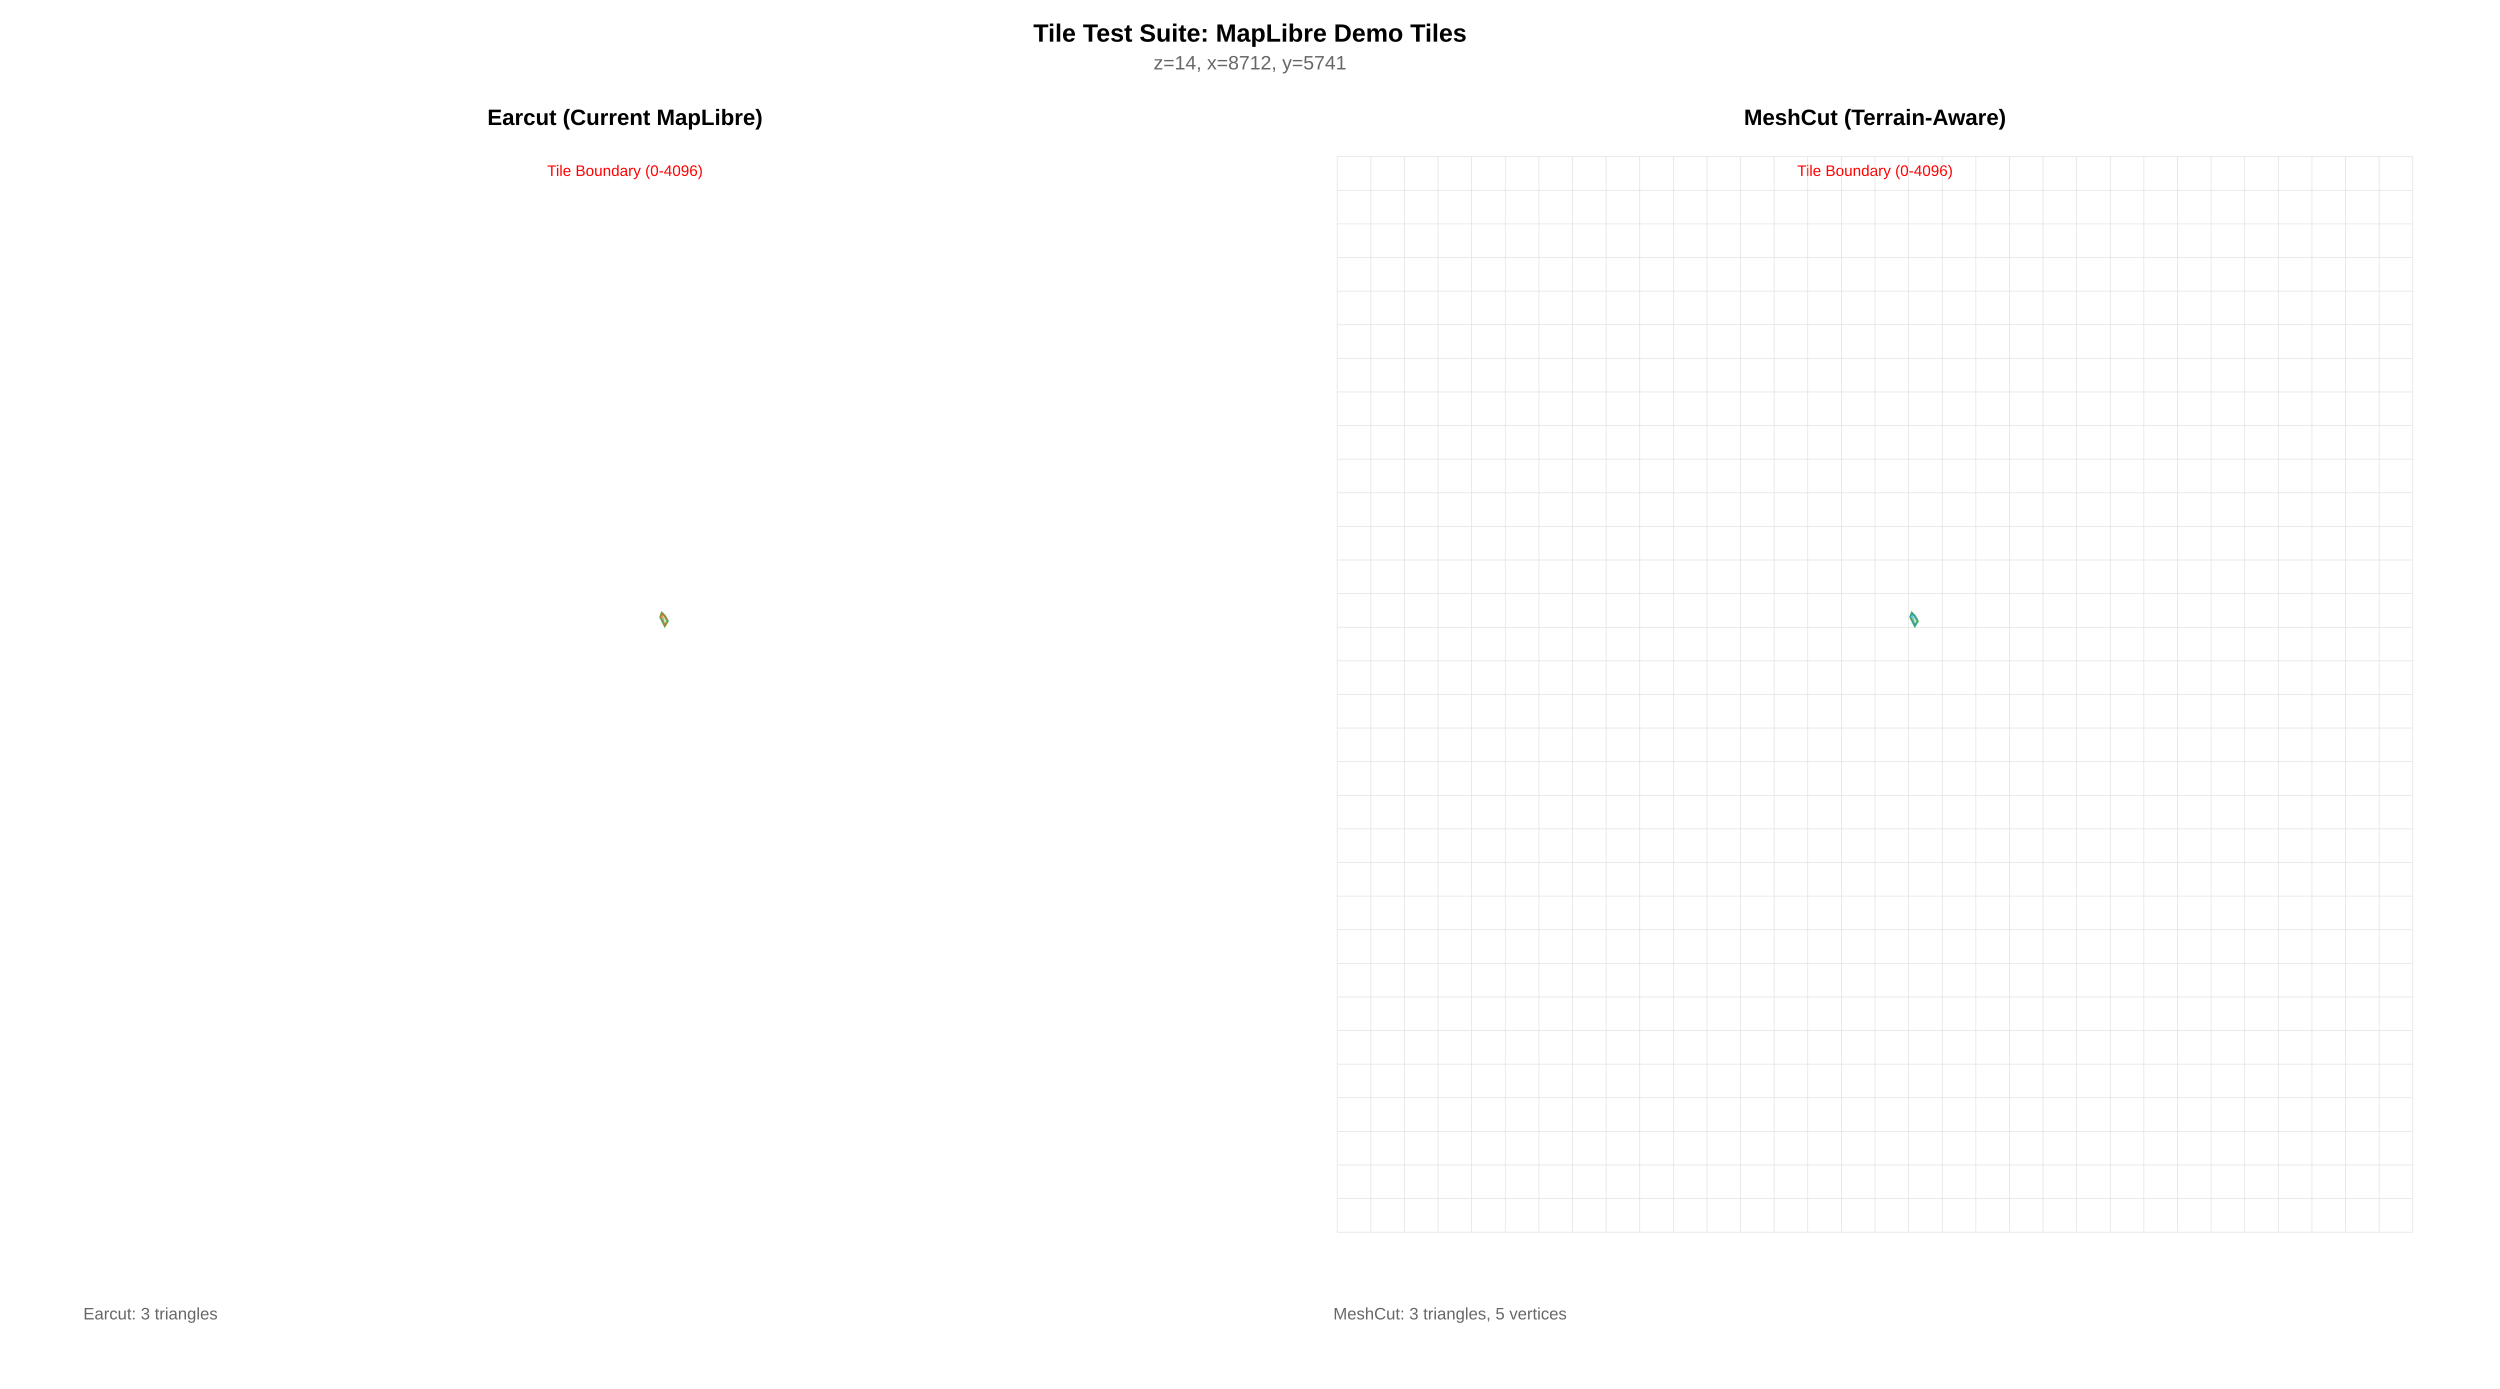
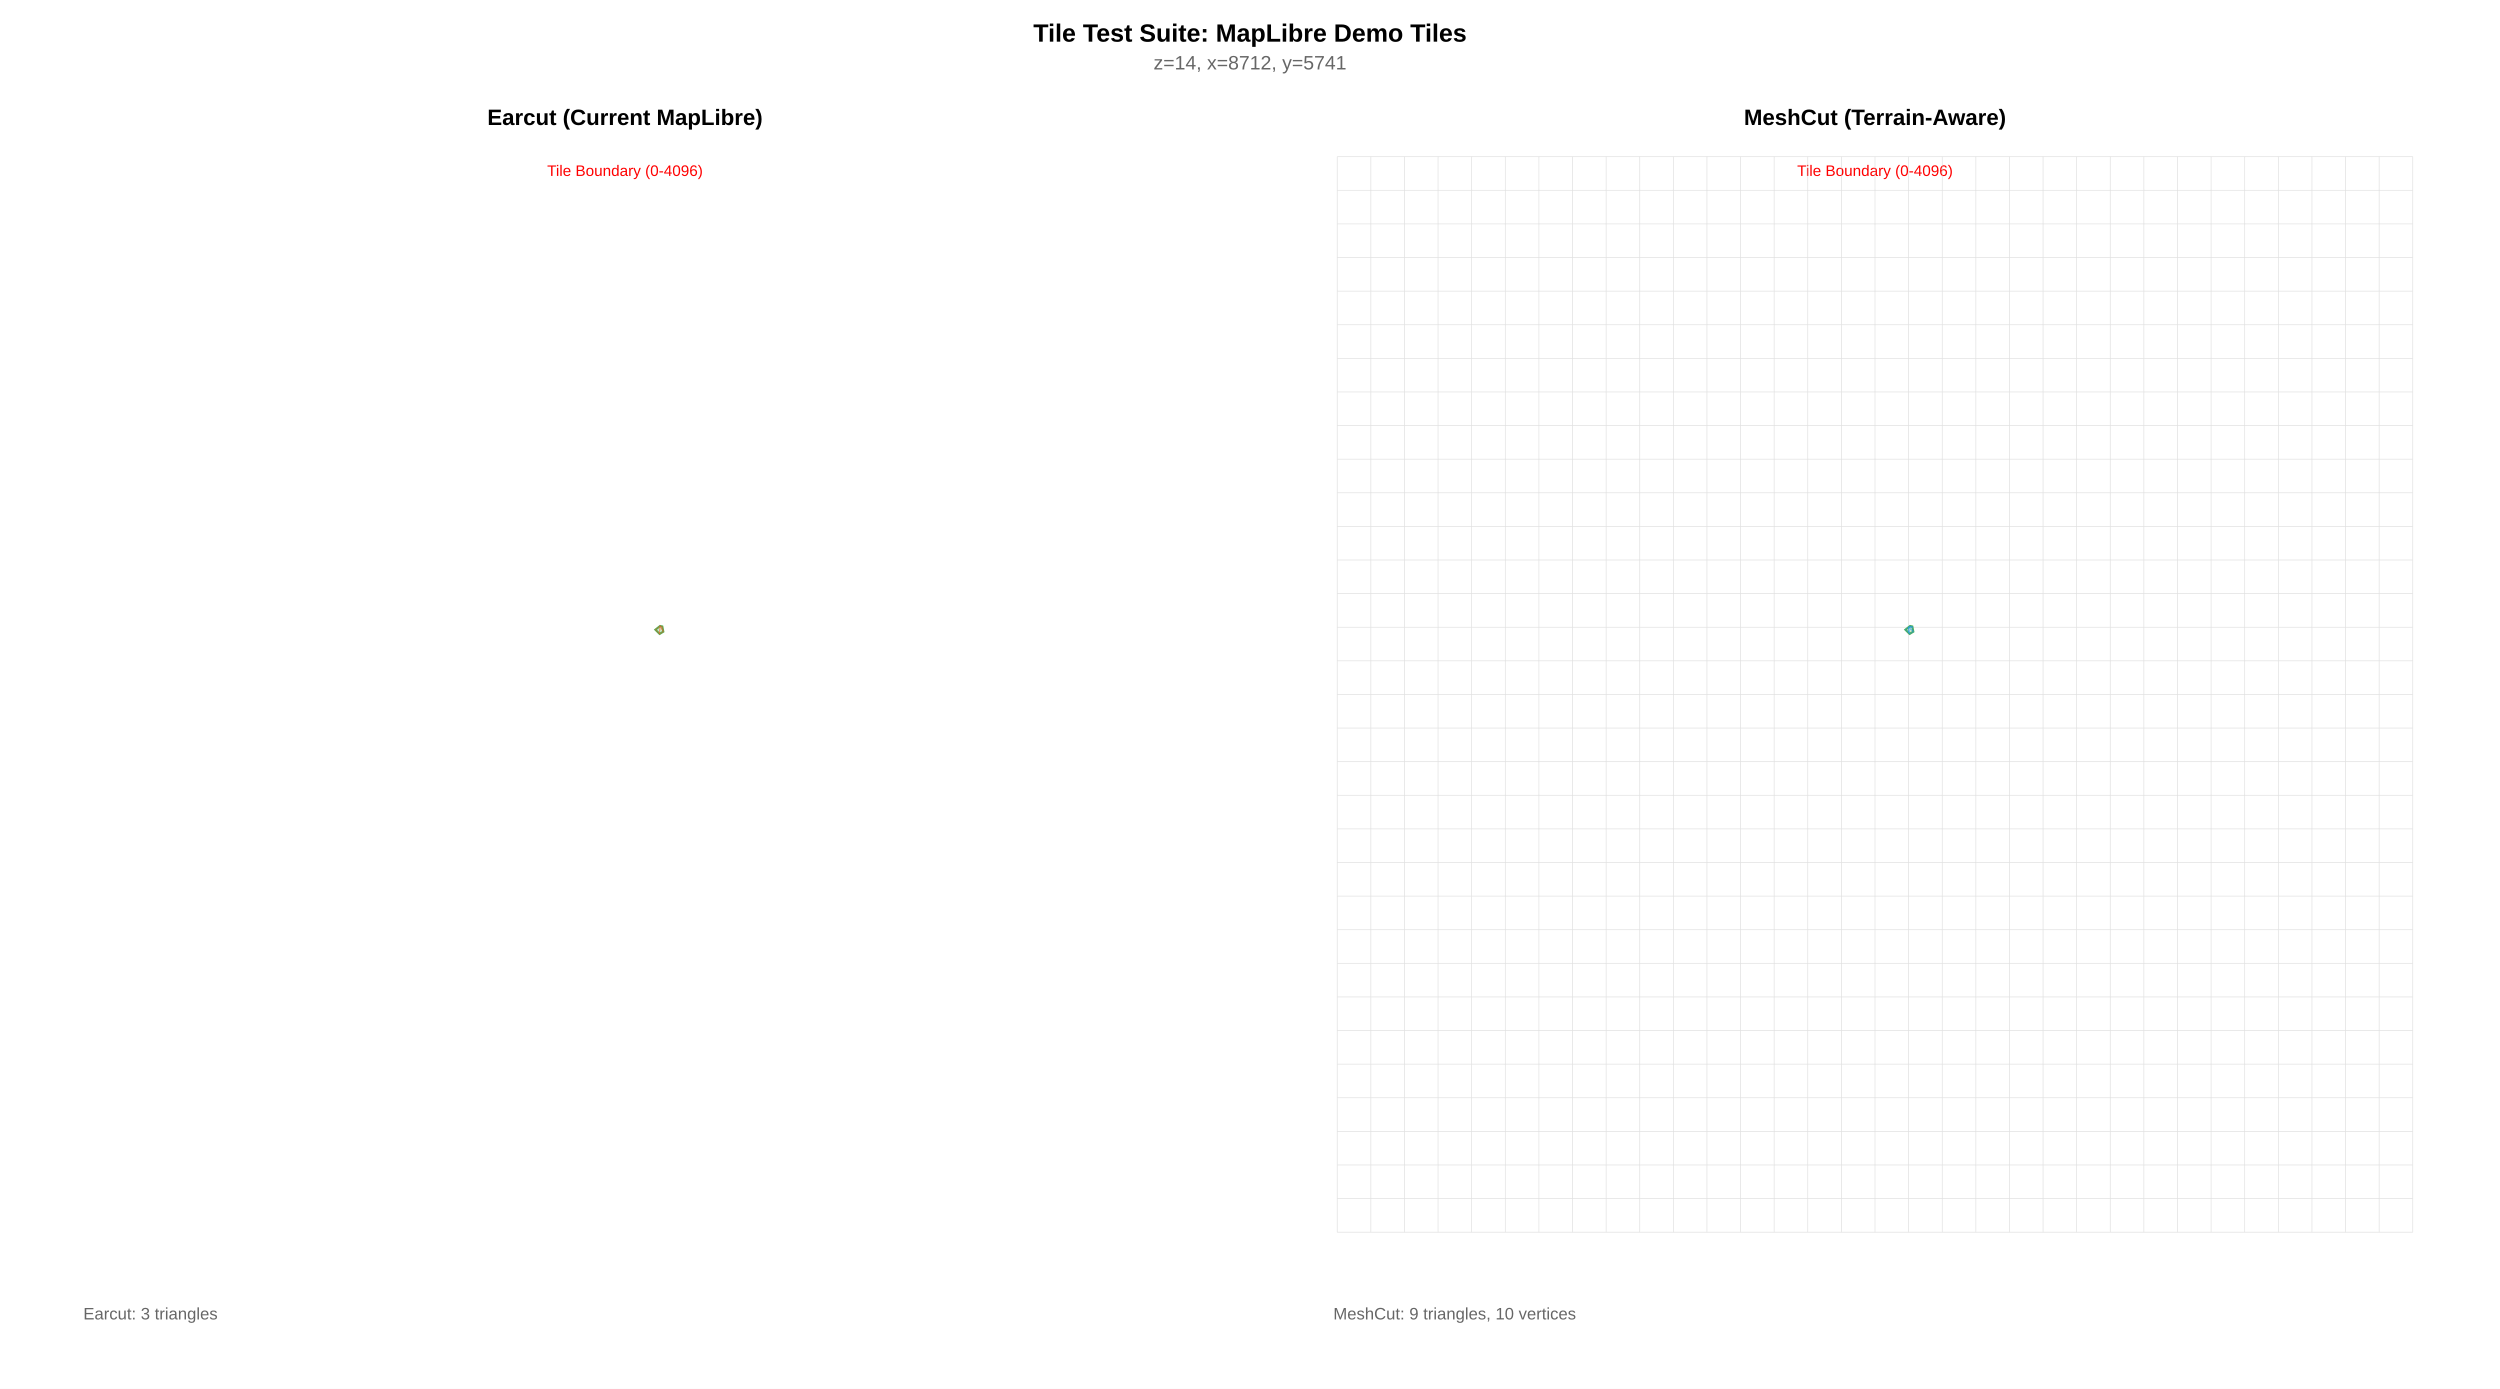
<svg xmlns="http://www.w3.org/2000/svg" width="1800" height="1000" viewBox="0 0 1800 1000">
  <rect width="100%" height="100%" fill="white" />
  <text x="900" y="30" text-anchor="middle" font-family="Arial" font-size="18" font-weight="bold">Tile Test Suite: MapLibre Demo Tiles</text>
  <text x="900" y="50" text-anchor="middle" font-family="Arial" font-size="14" fill="#666">z=14, x=8712, y=5741</text>
  <text x="450" y="90" text-anchor="middle" font-family="Arial" font-size="16" font-weight="bold">Earcut (Current MapLibre)</text>
  <g stroke="#ff0000" stroke-width="2" fill="none" opacity="0.8">
    <rect x="85.587" y="864.413" width="728.826" height="-728.826" />
  </g>
  <text x="450" y="126.69" text-anchor="middle" font-family="Arial" font-size="11" fill="red">Tile Boundary (0-4096)</text>
-   <polygon points="475.445,444.306 476.512,441.281 478.648,443.416 480.783,447.153 478.648,450.712 475.445,444.306 " fill="#4CAF50" fill-opacity="0.3" stroke="#4CAF50" stroke-width="1.5" />
+   <path d="M 471.886 453.381 L 475.267 450.712 L 476.868 451.068 L 477.58 454.804 L 474.911 456.406 L 471.886 453.381 Z " fill="#4CAF50" fill-opacity="0.3" fill-rule="evenodd" stroke="#4CAF50" stroke-width="1.5" />
  <g fill="none" stroke="#FF5722" stroke-width="0.4" opacity="0.7">
-     <polygon points="478.648,450.712 475.445,444.306 476.512,441.281" />
-     <polygon points="476.512,441.281 478.648,443.416 480.783,447.153" />
-     <polygon points="480.783,447.153 478.648,450.712 476.512,441.281" />
+     <polygon points="474.911,456.406 471.886,453.381 475.267,450.712" />
+     <polygon points="475.267,450.712 476.868,451.068 477.58,454.804" />
+     <polygon points="477.58,454.804 474.911,456.406 475.267,450.712" />
  </g>
  <text x="60" y="950" font-family="Arial" font-size="12" fill="#666">Earcut: 3 triangles</text>
  <text x="1350" y="90" text-anchor="middle" font-family="Arial" font-size="16" font-weight="bold">MeshCut (Terrain-Aware)</text>
  <g stroke="#ff0000" stroke-width="2" fill="none" opacity="0.8">
    <rect x="985.587" y="864.413" width="728.826" height="-728.826" />
  </g>
  <text x="1350" y="126.69" text-anchor="middle" font-family="Arial" font-size="11" fill="red">Tile Boundary (0-4096)</text>
  <g stroke="#cccccc" stroke-width="0.5" fill="none" opacity="0.6">
    <line x1="962.811" y1="112.811" x2="962.811" y2="887.189" />
    <line x1="987.011" y1="112.811" x2="987.011" y2="887.189" />
    <line x1="1011.21" y1="112.811" x2="1011.21" y2="887.189" />
    <line x1="1035.41" y1="112.811" x2="1035.41" y2="887.189" />
    <line x1="1059.61" y1="112.811" x2="1059.61" y2="887.189" />
    <line x1="1083.81" y1="112.811" x2="1083.81" y2="887.189" />
    <line x1="1108.01" y1="112.811" x2="1108.01" y2="887.189" />
    <line x1="1132.21" y1="112.811" x2="1132.21" y2="887.189" />
    <line x1="1156.41" y1="112.811" x2="1156.41" y2="887.189" />
    <line x1="1180.6" y1="112.811" x2="1180.6" y2="887.189" />
    <line x1="1204.8" y1="112.811" x2="1204.8" y2="887.189" />
    <line x1="1229" y1="112.811" x2="1229" y2="887.189" />
    <line x1="1253.2" y1="112.811" x2="1253.2" y2="887.189" />
    <line x1="1277.4" y1="112.811" x2="1277.4" y2="887.189" />
    <line x1="1301.6" y1="112.811" x2="1301.6" y2="887.189" />
    <line x1="1325.8" y1="112.811" x2="1325.8" y2="887.189" />
    <line x1="1350" y1="112.811" x2="1350" y2="887.189" />
    <line x1="1374.2" y1="112.811" x2="1374.2" y2="887.189" />
    <line x1="1398.4" y1="112.811" x2="1398.4" y2="887.189" />
    <line x1="1422.6" y1="112.811" x2="1422.6" y2="887.189" />
    <line x1="1446.8" y1="112.811" x2="1446.8" y2="887.189" />
    <line x1="1471" y1="112.811" x2="1471" y2="887.189" />
    <line x1="1495.2" y1="112.811" x2="1495.2" y2="887.189" />
    <line x1="1519.4" y1="112.811" x2="1519.4" y2="887.189" />
    <line x1="1543.59" y1="112.811" x2="1543.59" y2="887.189" />
    <line x1="1567.79" y1="112.811" x2="1567.79" y2="887.189" />
    <line x1="1591.99" y1="112.811" x2="1591.99" y2="887.189" />
    <line x1="1616.19" y1="112.811" x2="1616.19" y2="887.189" />
    <line x1="1640.39" y1="112.811" x2="1640.39" y2="887.189" />
    <line x1="1664.59" y1="112.811" x2="1664.59" y2="887.189" />
    <line x1="1688.79" y1="112.811" x2="1688.79" y2="887.189" />
    <line x1="1712.99" y1="112.811" x2="1712.99" y2="887.189" />
    <line x1="1737.19" y1="112.811" x2="1737.19" y2="887.189" />
    <line x1="962.811" y1="112.811" x2="1737.19" y2="112.811" />
    <line x1="962.811" y1="137.011" x2="1737.19" y2="137.011" />
    <line x1="962.811" y1="161.21" x2="1737.19" y2="161.21" />
    <line x1="962.811" y1="185.409" x2="1737.19" y2="185.409" />
    <line x1="962.811" y1="209.609" x2="1737.19" y2="209.609" />
    <line x1="962.811" y1="233.808" x2="1737.19" y2="233.808" />
    <line x1="962.811" y1="258.007" x2="1737.19" y2="258.007" />
    <line x1="962.811" y1="282.206" x2="1737.19" y2="282.206" />
    <line x1="962.811" y1="306.406" x2="1737.19" y2="306.406" />
    <line x1="962.811" y1="330.605" x2="1737.19" y2="330.605" />
    <line x1="962.811" y1="354.804" x2="1737.19" y2="354.804" />
    <line x1="962.811" y1="379.004" x2="1737.19" y2="379.004" />
    <line x1="962.811" y1="403.203" x2="1737.19" y2="403.203" />
    <line x1="962.811" y1="427.402" x2="1737.19" y2="427.402" />
    <line x1="962.811" y1="451.601" x2="1737.19" y2="451.601" />
    <line x1="962.811" y1="475.801" x2="1737.19" y2="475.801" />
    <line x1="962.811" y1="500" x2="1737.19" y2="500" />
    <line x1="962.811" y1="524.199" x2="1737.19" y2="524.199" />
    <line x1="962.811" y1="548.399" x2="1737.19" y2="548.399" />
    <line x1="962.811" y1="572.598" x2="1737.19" y2="572.598" />
    <line x1="962.811" y1="596.797" x2="1737.19" y2="596.797" />
    <line x1="962.811" y1="620.996" x2="1737.19" y2="620.996" />
    <line x1="962.811" y1="645.196" x2="1737.19" y2="645.196" />
    <line x1="962.811" y1="669.395" x2="1737.19" y2="669.395" />
    <line x1="962.811" y1="693.594" x2="1737.19" y2="693.594" />
    <line x1="962.811" y1="717.794" x2="1737.19" y2="717.794" />
    <line x1="962.811" y1="741.993" x2="1737.19" y2="741.993" />
    <line x1="962.811" y1="766.192" x2="1737.19" y2="766.192" />
    <line x1="962.811" y1="790.391" x2="1737.19" y2="790.391" />
    <line x1="962.811" y1="814.591" x2="1737.19" y2="814.591" />
    <line x1="962.811" y1="838.79" x2="1737.19" y2="838.79" />
    <line x1="962.811" y1="862.989" x2="1737.19" y2="862.989" />
    <line x1="962.811" y1="887.189" x2="1737.19" y2="887.189" />
  </g>
-   <polygon points="1375.44,444.306 1376.51,441.281 1378.65,443.416 1380.78,447.153 1378.65,450.712 1375.44,444.306 " fill="#4CAF50" fill-opacity="0.3" stroke="#4CAF50" stroke-width="1.5" />
+   <polygon points="1371.89,453.381 1375.27,450.712 1376.87,451.068 1377.58,454.804 1374.91,456.406 1371.89,453.381 " fill="#4CAF50" fill-opacity="0.3" stroke="#4CAF50" stroke-width="1.5" />
  <g fill="none" stroke="#2196F3" stroke-width="0.4" opacity="0.7">
-     <polygon points="1378.65,450.712 1375.44,444.306 1376.51,441.281" />
-     <polygon points="1376.51,441.281 1378.65,443.416 1380.78,447.153" />
-     <polygon points="1380.78,447.153 1378.65,450.712 1376.51,441.281" />
+     <polygon points="1374.2,451.555 1374.2,451.601 1374.14,451.601" />
+     <polygon points="1376.87,451.068 1376.97,451.601 1374.2,451.601" />
+     <polygon points="1374.2,451.601 1374.2,451.555 1375.27,450.712" />
+     <polygon points="1375.27,450.712 1376.87,451.068 1374.2,451.601" />
+     <polygon points="1374.2,455.694 1371.89,453.381 1374.14,451.601" />
+     <polygon points="1374.14,451.601 1374.2,451.601 1374.2,455.694" />
+     <polygon points="1374.91,456.406 1374.2,455.694 1374.2,451.601" />
+     <polygon points="1374.2,451.601 1376.97,451.601 1377.58,454.804" />
+     <polygon points="1377.58,454.804 1374.91,456.406 1374.2,451.601" />
  </g>
-   <text x="960" y="950" font-family="Arial" font-size="12" fill="#666">MeshCut: 3 triangles, 5 vertices</text>
+   <text x="960" y="950" font-family="Arial" font-size="12" fill="#666">MeshCut: 9 triangles, 10 vertices</text>
</svg>
